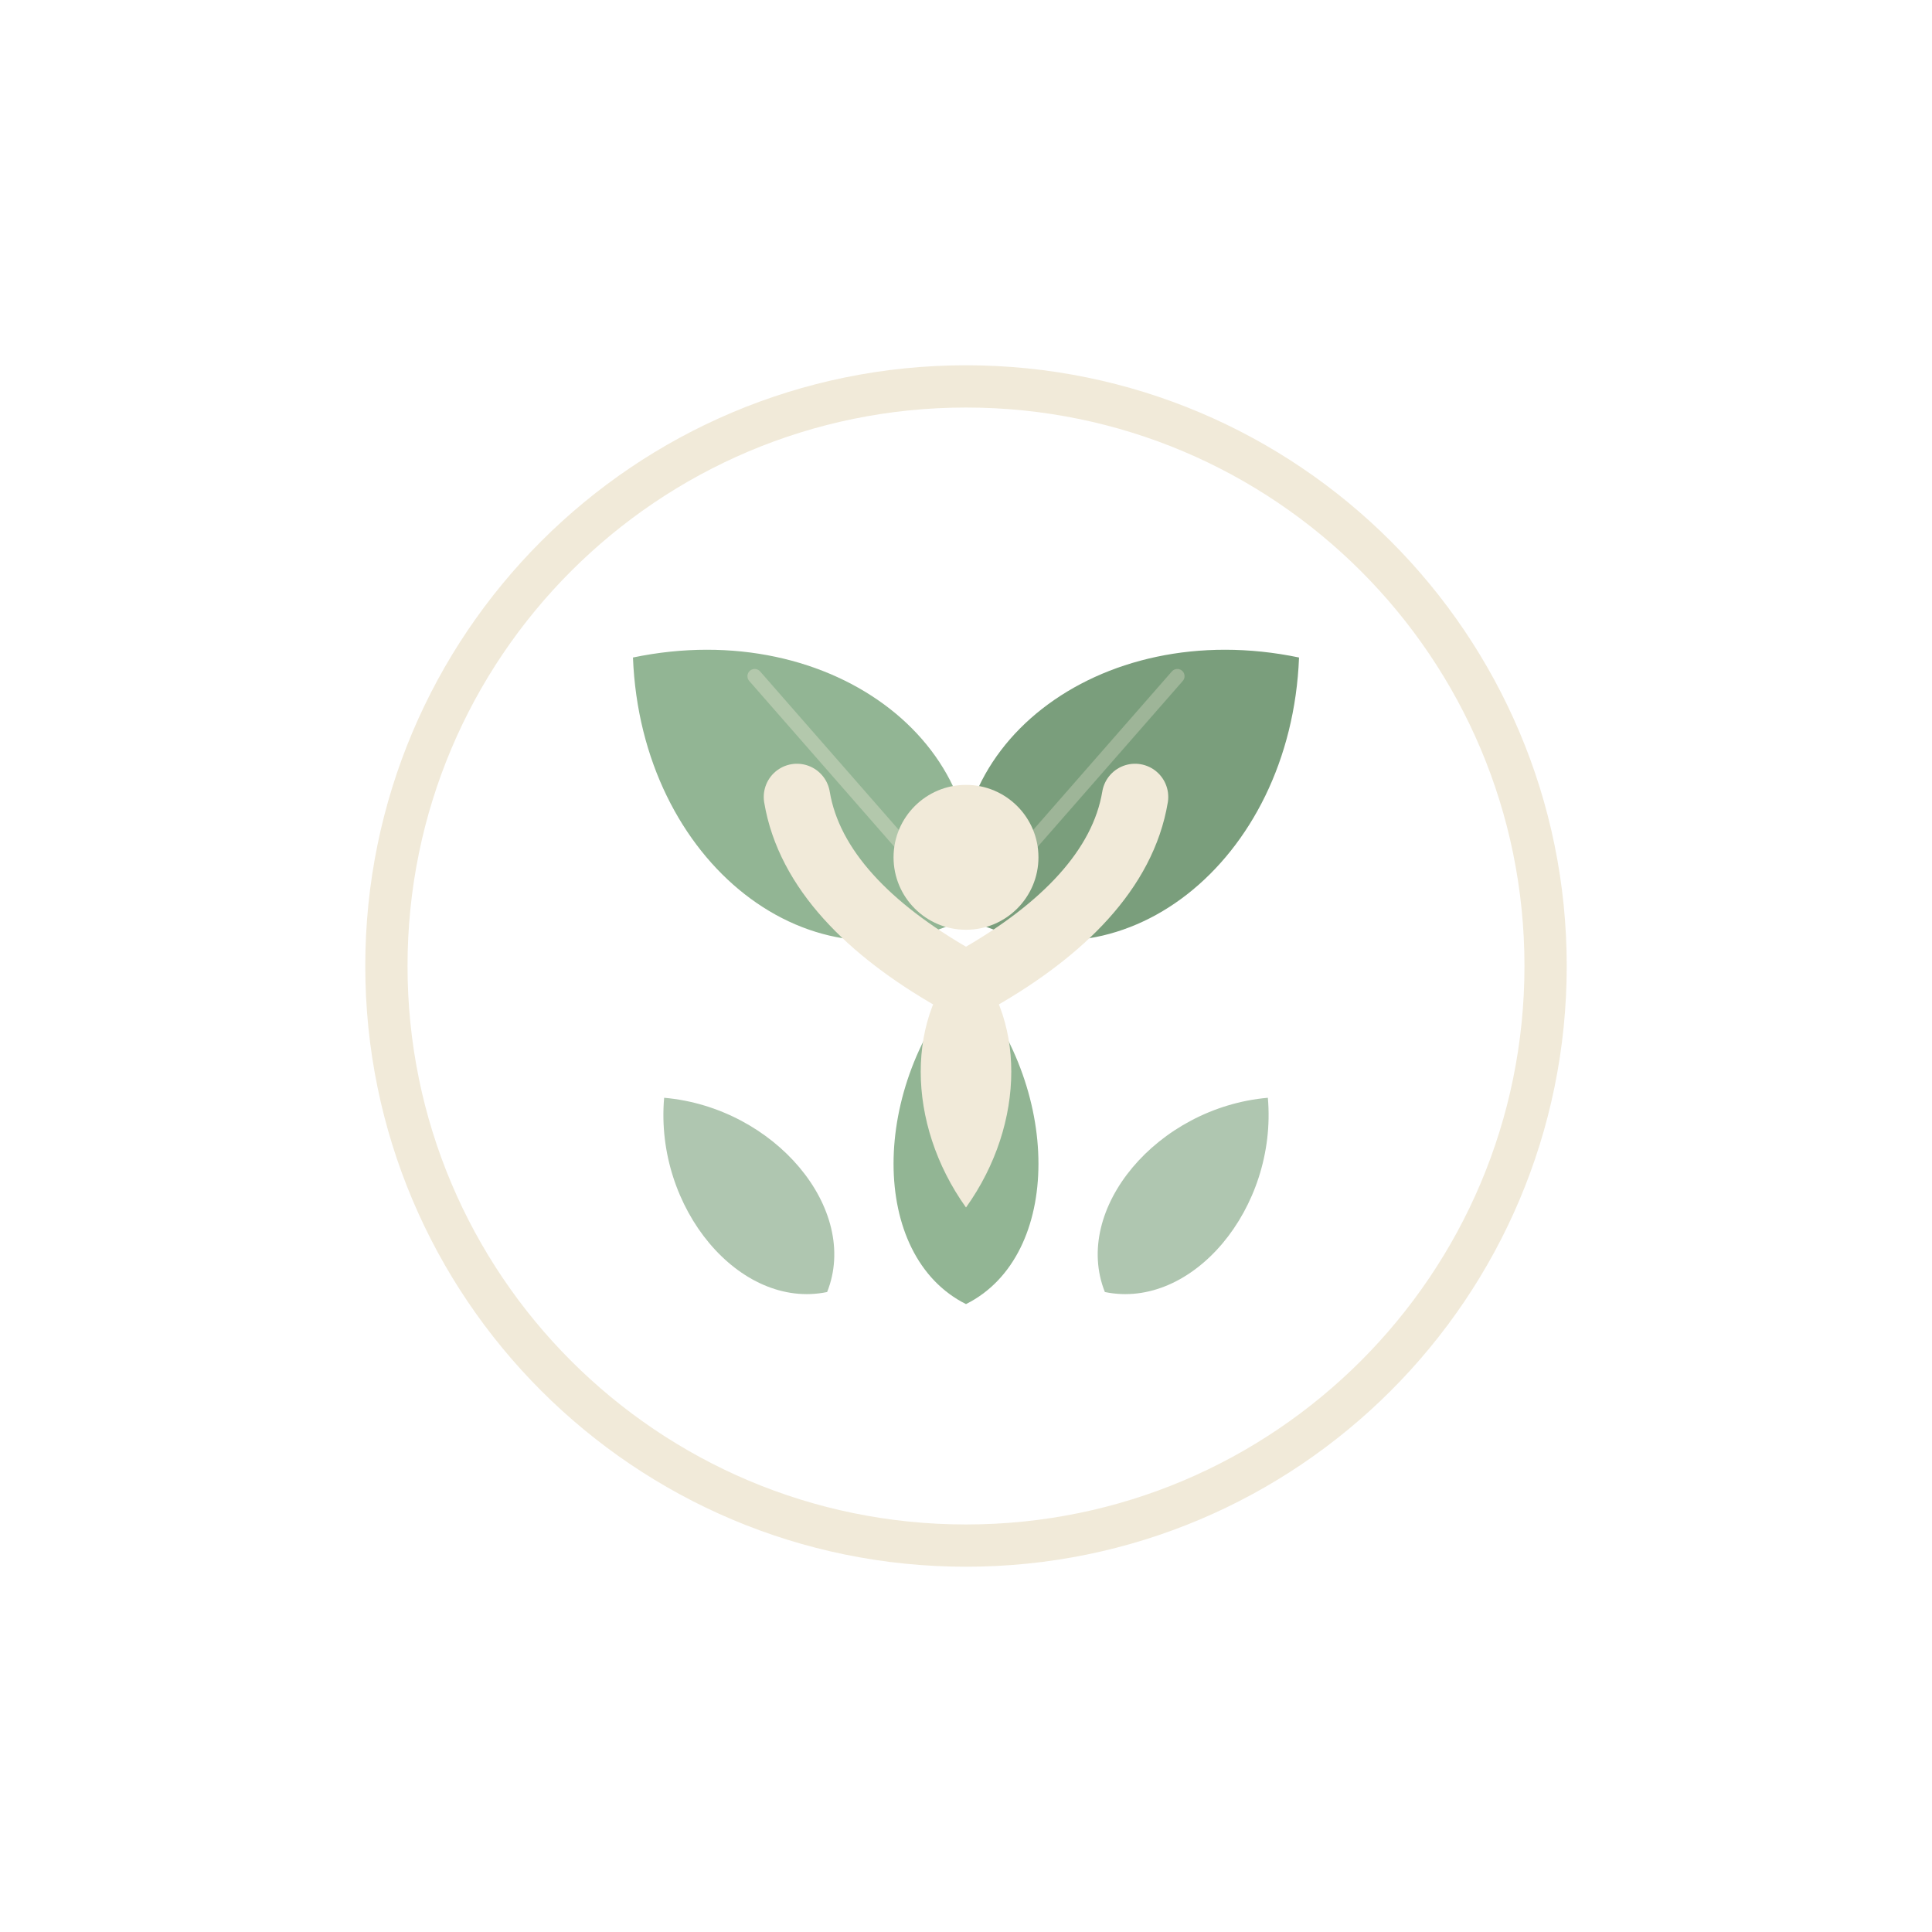
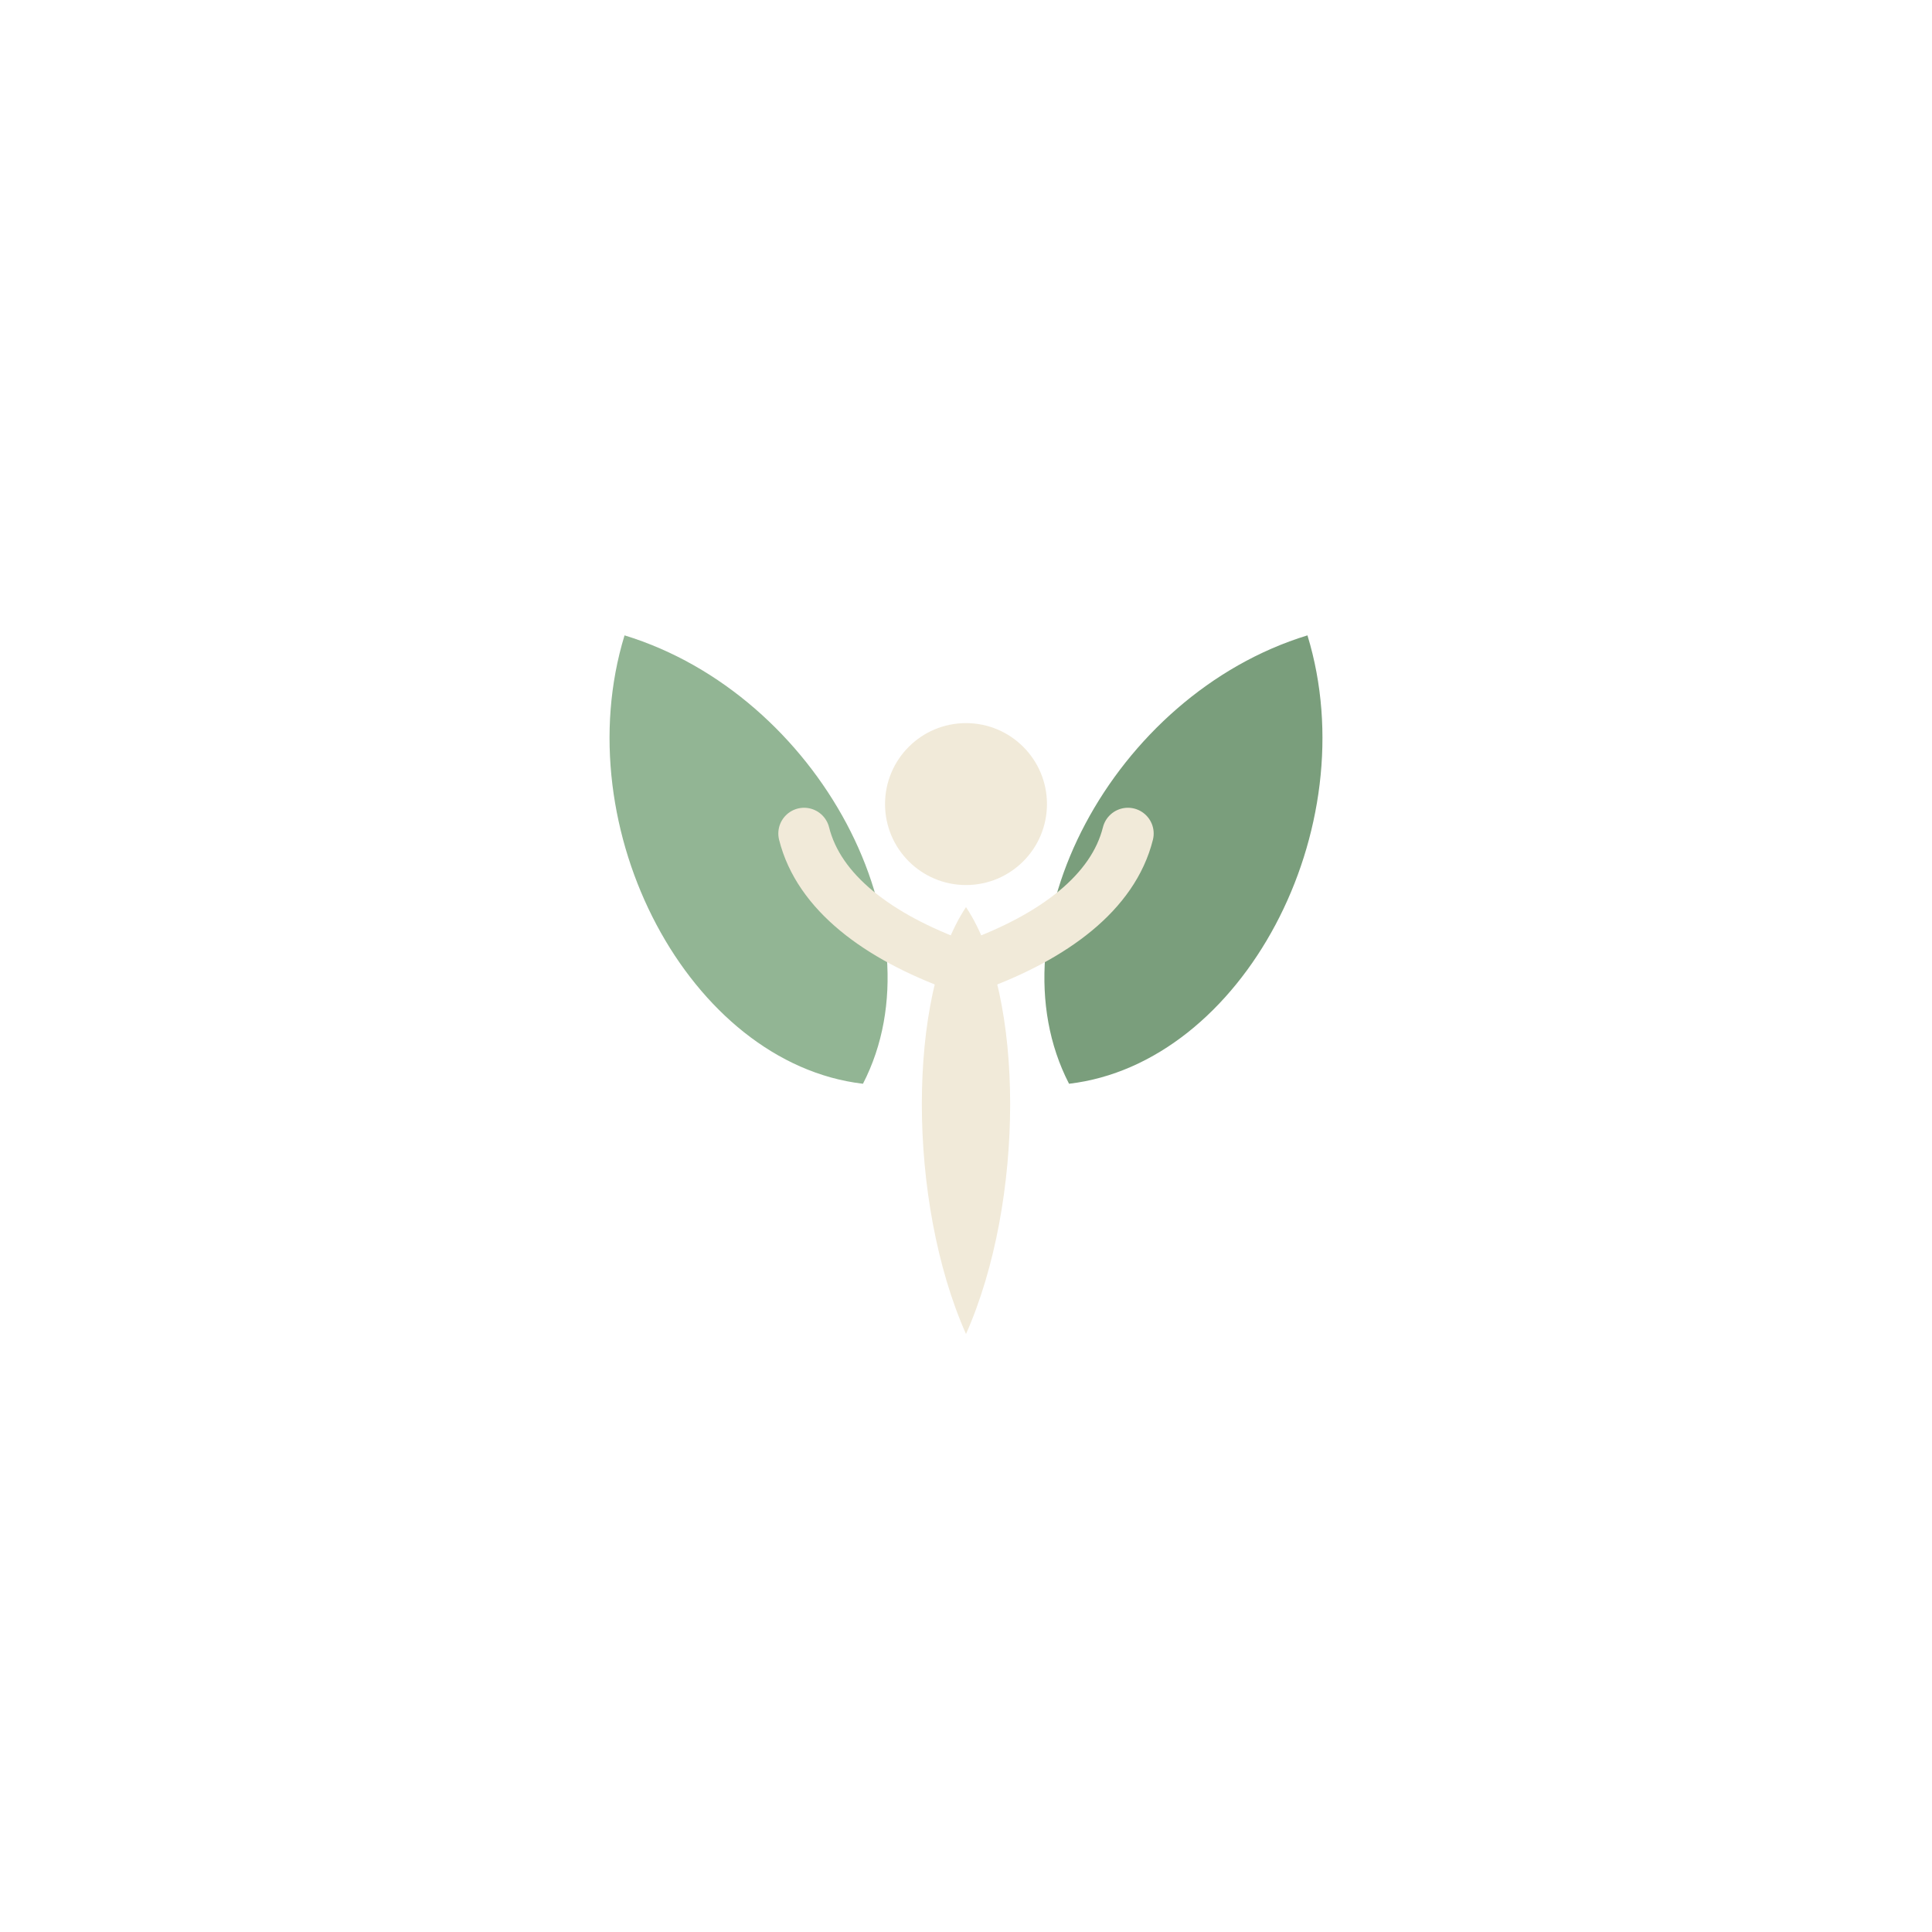
- <svg xmlns="http://www.w3.org/2000/svg" width="400" height="400" viewBox="0 0 400 400">
-   <g transform="translate(40 40) scale(1.25)">
-     <circle cx="128" cy="128" r="96" stroke="#F1EAD9" stroke-width="7" fill="none" />
-     <path d="M128 120 C102 108 102 72 128 50 C154 72 154 108 128 120 Z" transform="rotate(-52 128 120)" fill="#92B594" />
-     <path d="M128 120 C102 108 102 72 128 50 C154 72 154 108 128 120 Z" transform="rotate(52 128 120)" fill="#7A9E7C" />
-     <path d="M128 120 L93 80" stroke="#F1EAD9" stroke-width="2.4" stroke-linecap="round" opacity="0.35" />
-     <path d="M128 120 L163 80" stroke="#F1EAD9" stroke-width="2.4" stroke-linecap="round" opacity="0.3" />
-     <path d="M105 182 C92 175 92 153 105 140 C118 153 118 175 105 182 Z" transform="rotate(-40 105 182)" fill="#AFC6B0" />
-     <path d="M151 182 C138 175 138 153 151 140 C164 153 164 175 151 182 Z" transform="rotate(40 151 182)" fill="#AFC6B0" />
-     <path d="M128 184 C112 176 112 148 128 130 C144 148 144 176 128 184 Z" fill="#92B594" />
-     <circle cx="128" cy="110" r="12" fill="#F1EAD9" />
-     <path d="M128 126 C118 136 118 154 128 168 C138 154 138 136 128 126 Z" fill="#F1EAD9" />
-     <path d="M126 130 C112 122 102 112 100 100" stroke="#F1EAD9" stroke-width="11" stroke-linecap="round" fill="none" />
-     <path d="M130 130 C144 122 154 112 156 100" stroke="#F1EAD9" stroke-width="11" stroke-linecap="round" fill="none" />
+ <svg xmlns="http://www.w3.org/2000/svg" width="420" height="420" viewBox="0 0 420 420">
+   <g transform="translate(50 50) scale(1.6)">
+     <path d="M0 0 C-13 -9 -13 -33 0 -46 C13 -33 13 -9 0 0 Z" fill="#92B594" transform="translate(86 116) rotate(-28) scale(1.5)" />
+     <path d="M0 0 C-13 -9 -13 -33 0 -46 C13 -33 13 -9 0 0 Z" fill="#7A9E7C" transform="translate(114 116) rotate(28) scale(1.5)" />
+     <circle cx="100" cy="78" r="11" fill="#F1EAD9" />
+     <path d="M100 92 C92 104 92 132 100 150 C108 132 108 104 100 92 Z" fill="#F1EAD9" />
+     <path d="M99 100 C88 96 80 90 78 82" stroke="#F1EAD9" stroke-width="7" stroke-linecap="round" fill="none" />
+     <path d="M101 100 C112 96 120 90 122 82" stroke="#F1EAD9" stroke-width="7" stroke-linecap="round" fill="none" />
  </g>
</svg>
